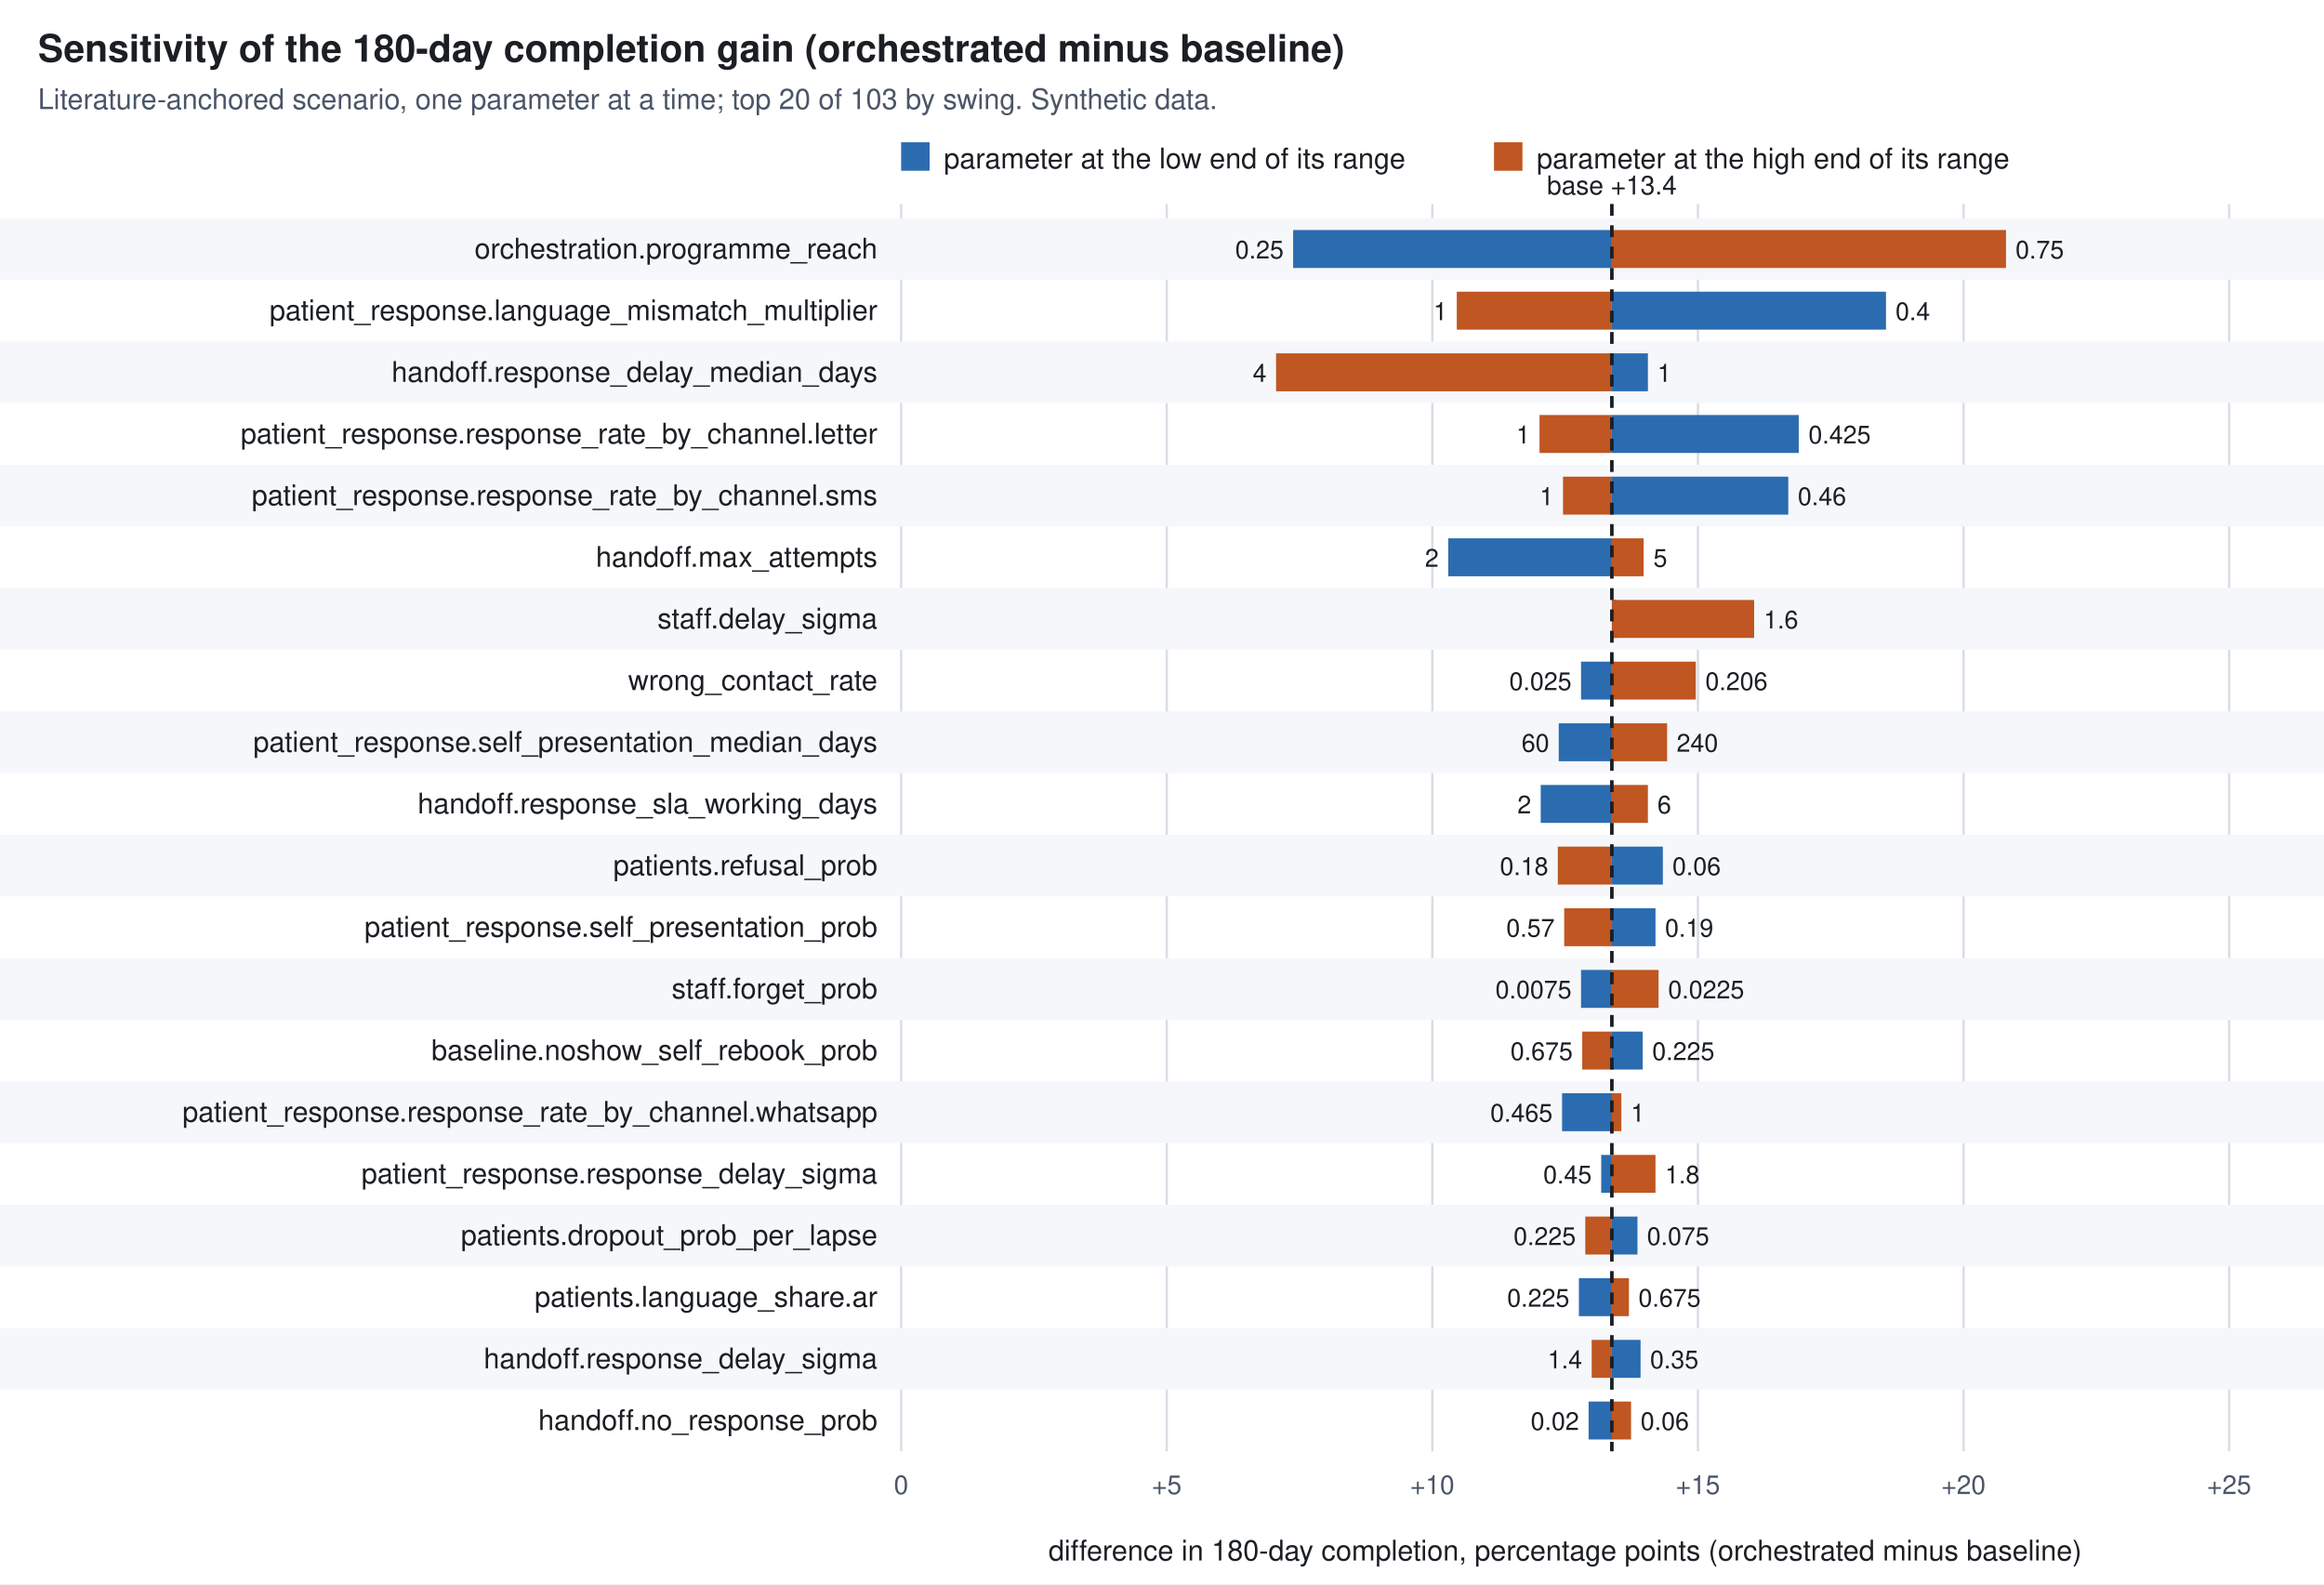
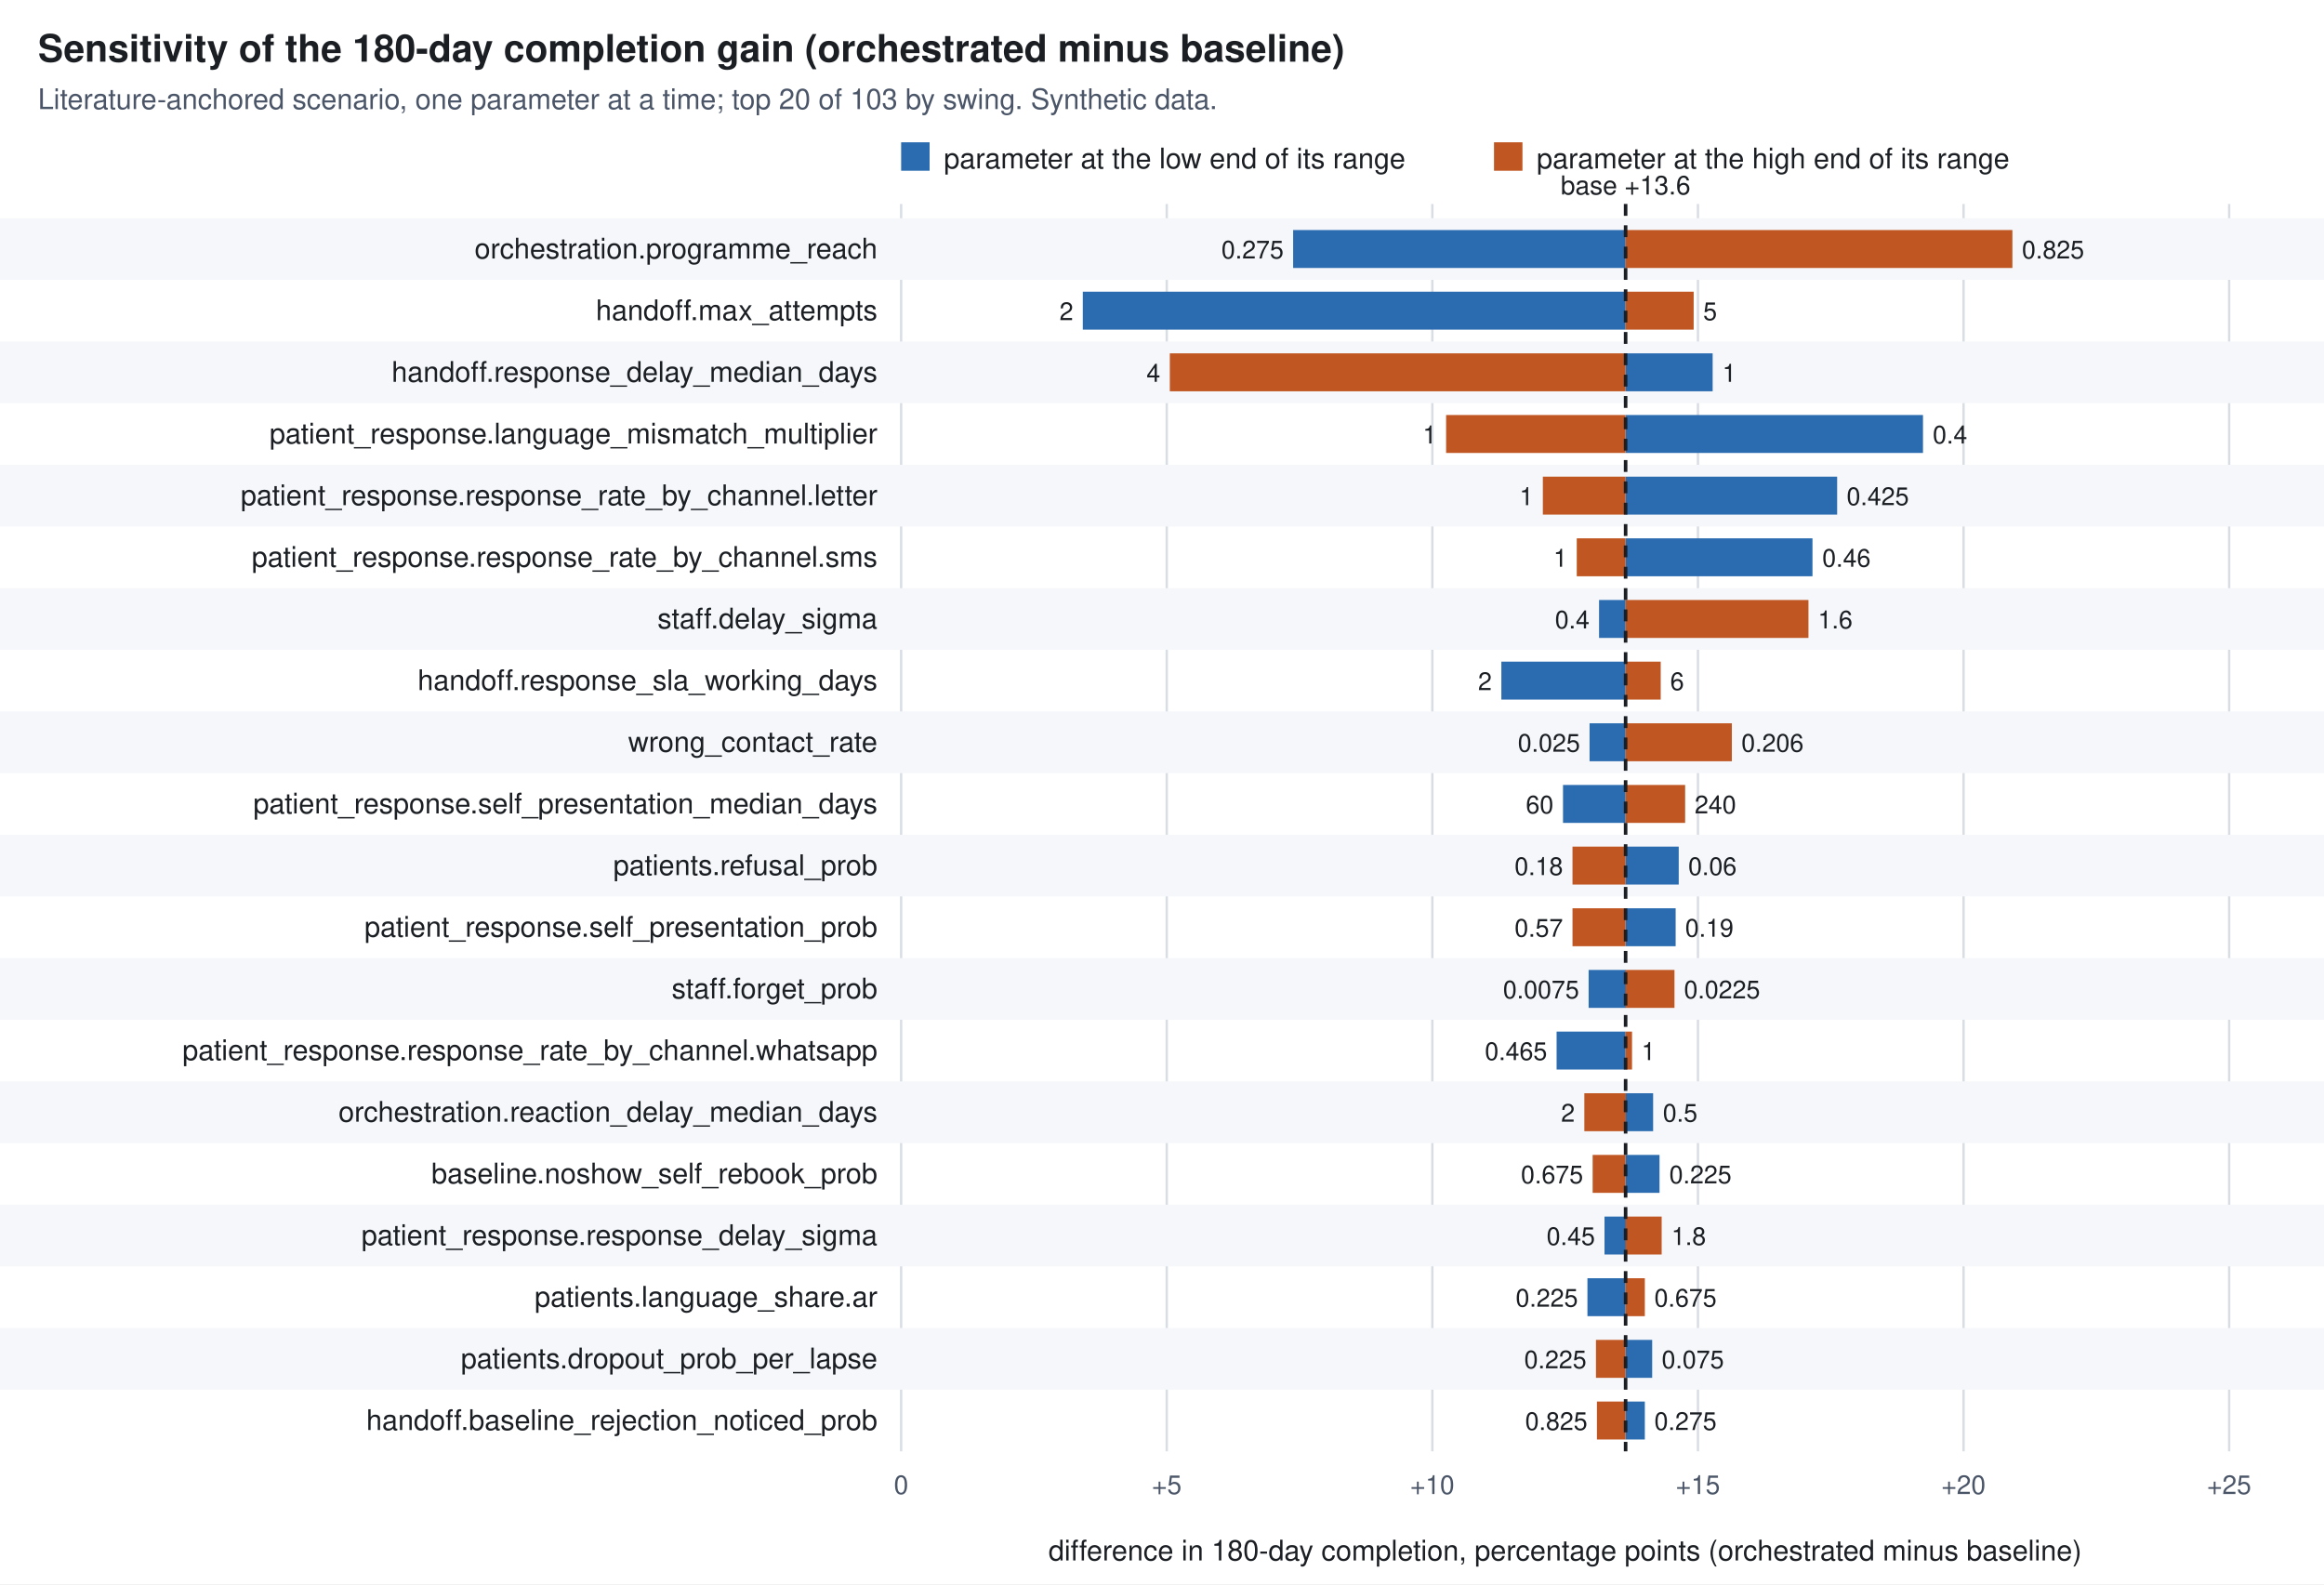
<svg xmlns="http://www.w3.org/2000/svg" viewBox="0 0 980 668" role="img" aria-labelledby="t d" font-family="system-ui, -apple-system, Segoe UI, Helvetica, Arial, sans-serif">
  <rect width="980" height="668" fill="#ffffff" />
  <text x="16" y="26" font-size="16" font-weight="600" fill="#1b1f24">Sensitivity of the 180-day completion gain (orchestrated minus baseline)</text>
  <text x="16" y="46" font-size="12" fill="#4a5568">Literature-anchored scenario, one parameter at a time; top 20 of 103 by swing. Synthetic data.</text>
  <rect x="380" y="60" width="12" height="12" fill="#2b6cb0" />
  <text x="398" y="71" font-size="12" fill="#1b1f24">parameter at the low end of its range</text>
  <rect x="630" y="60" width="12" height="12" fill="#c05621" />
  <text x="648" y="71" font-size="12" fill="#1b1f24">parameter at the high end of its range</text>
  <line x1="380.0" y1="86" x2="380.0" y2="612" stroke="#d9dee5" stroke-width="1" />
  <text x="380.0" y="630" font-size="11" text-anchor="middle" fill="#4a5568">0</text>
  <line x1="492.0" y1="86" x2="492.0" y2="612" stroke="#d9dee5" stroke-width="1" />
  <text x="492.0" y="630" font-size="11" text-anchor="middle" fill="#4a5568">+5</text>
  <line x1="604.0" y1="86" x2="604.0" y2="612" stroke="#d9dee5" stroke-width="1" />
  <text x="604.0" y="630" font-size="11" text-anchor="middle" fill="#4a5568">+10</text>
  <line x1="716.0" y1="86" x2="716.0" y2="612" stroke="#d9dee5" stroke-width="1" />
  <text x="716.0" y="630" font-size="11" text-anchor="middle" fill="#4a5568">+15</text>
  <line x1="828.0" y1="86" x2="828.0" y2="612" stroke="#d9dee5" stroke-width="1" />
  <text x="828.0" y="630" font-size="11" text-anchor="middle" fill="#4a5568">+20</text>
  <line x1="940.0" y1="86" x2="940.0" y2="612" stroke="#d9dee5" stroke-width="1" />
  <text x="940.0" y="630" font-size="11" text-anchor="middle" fill="#4a5568">+25</text>
  <text x="660.0" y="658" font-size="12" text-anchor="middle" fill="#1b1f24">difference in 180-day completion, percentage points (orchestrated minus baseline)</text>
  <rect x="0" y="92" width="980" height="26" fill="#f5f7fa" />
  <text x="370" y="109" font-size="12" text-anchor="end" fill="#1b1f24">orchestration.programme_reach</text>
-   <rect x="545.3" y="97" width="134.4" height="16" fill="#2b6cb0" />
-   <text x="541.3" y="109" font-size="10.5" text-anchor="end" fill="#1b1f24">0.25</text>
-   <rect x="679.7" y="97" width="166.2" height="16" fill="#c05621" />
-   <text x="849.9" y="109" font-size="10.5" text-anchor="start" fill="#1b1f24">0.75</text>
-   <text x="370" y="135" font-size="12" text-anchor="end" fill="#1b1f24">patient_response.language_mismatch_multiplier</text>
-   <rect x="679.7" y="123" width="115.6" height="16" fill="#2b6cb0" />
-   <text x="799.3" y="135" font-size="10.5" text-anchor="start" fill="#1b1f24">0.4</text>
-   <rect x="614.3" y="123" width="65.4" height="16" fill="#c05621" />
-   <text x="610.3" y="135" font-size="10.5" text-anchor="end" fill="#1b1f24">1</text>
+   <rect x="545.3" y="97" width="140.2" height="16" fill="#2b6cb0" />
+   <text x="541.3" y="109" font-size="10.5" text-anchor="end" fill="#1b1f24">0.275</text>
+   <rect x="685.5" y="97" width="163.1" height="16" fill="#c05621" />
+   <text x="852.6" y="109" font-size="10.5" text-anchor="start" fill="#1b1f24">0.825</text>
+   <text x="370" y="135" font-size="12" text-anchor="end" fill="#1b1f24">handoff.max_attempts</text>
+   <rect x="456.6" y="123" width="228.9" height="16" fill="#2b6cb0" />
+   <text x="452.6" y="135" font-size="10.5" text-anchor="end" fill="#1b1f24">2</text>
+   <rect x="685.5" y="123" width="28.7" height="16" fill="#c05621" />
+   <text x="718.2" y="135" font-size="10.5" text-anchor="start" fill="#1b1f24">5</text>
  <rect x="0" y="144" width="980" height="26" fill="#f5f7fa" />
  <text x="370" y="161" font-size="12" text-anchor="end" fill="#1b1f24">handoff.response_delay_median_days</text>
-   <rect x="679.7" y="149" width="15.2" height="16" fill="#2b6cb0" />
-   <text x="698.9" y="161" font-size="10.5" text-anchor="start" fill="#1b1f24">1</text>
-   <rect x="538.1" y="149" width="141.6" height="16" fill="#c05621" />
-   <text x="534.1" y="161" font-size="10.5" text-anchor="end" fill="#1b1f24">4</text>
-   <text x="370" y="187" font-size="12" text-anchor="end" fill="#1b1f24">patient_response.response_rate_by_channel.letter</text>
-   <rect x="679.7" y="175" width="78.8" height="16" fill="#2b6cb0" />
-   <text x="762.6" y="187" font-size="10.5" text-anchor="start" fill="#1b1f24">0.425</text>
-   <rect x="649.2" y="175" width="30.5" height="16" fill="#c05621" />
-   <text x="645.2" y="187" font-size="10.5" text-anchor="end" fill="#1b1f24">1</text>
+   <rect x="685.5" y="149" width="36.7" height="16" fill="#2b6cb0" />
+   <text x="726.3" y="161" font-size="10.5" text-anchor="start" fill="#1b1f24">1</text>
+   <rect x="493.3" y="149" width="192.2" height="16" fill="#c05621" />
+   <text x="489.3" y="161" font-size="10.5" text-anchor="end" fill="#1b1f24">4</text>
+   <text x="370" y="187" font-size="12" text-anchor="end" fill="#1b1f24">patient_response.language_mismatch_multiplier</text>
+   <rect x="685.5" y="175" width="125.4" height="16" fill="#2b6cb0" />
+   <text x="815.0" y="187" font-size="10.5" text-anchor="start" fill="#1b1f24">0.4</text>
+   <rect x="609.8" y="175" width="75.7" height="16" fill="#c05621" />
+   <text x="605.8" y="187" font-size="10.5" text-anchor="end" fill="#1b1f24">1</text>
  <rect x="0" y="196" width="980" height="26" fill="#f5f7fa" />
-   <text x="370" y="213" font-size="12" text-anchor="end" fill="#1b1f24">patient_response.response_rate_by_channel.sms</text>
-   <rect x="679.7" y="201" width="74.4" height="16" fill="#2b6cb0" />
-   <text x="758.1" y="213" font-size="10.5" text-anchor="start" fill="#1b1f24">0.46</text>
-   <rect x="659.1" y="201" width="20.6" height="16" fill="#c05621" />
-   <text x="655.1" y="213" font-size="10.5" text-anchor="end" fill="#1b1f24">1</text>
-   <text x="370" y="239" font-size="12" text-anchor="end" fill="#1b1f24">handoff.max_attempts</text>
-   <rect x="610.7" y="227" width="69.0" height="16" fill="#2b6cb0" />
-   <text x="606.7" y="239" font-size="10.5" text-anchor="end" fill="#1b1f24">2</text>
-   <rect x="679.7" y="227" width="13.4" height="16" fill="#c05621" />
-   <text x="697.2" y="239" font-size="10.5" text-anchor="start" fill="#1b1f24">5</text>
+   <text x="370" y="213" font-size="12" text-anchor="end" fill="#1b1f24">patient_response.response_rate_by_channel.letter</text>
+   <rect x="685.5" y="201" width="89.2" height="16" fill="#2b6cb0" />
+   <text x="778.7" y="213" font-size="10.5" text-anchor="start" fill="#1b1f24">0.425</text>
+   <rect x="650.6" y="201" width="34.9" height="16" fill="#c05621" />
+   <text x="646.6" y="213" font-size="10.5" text-anchor="end" fill="#1b1f24">1</text>
+   <text x="370" y="239" font-size="12" text-anchor="end" fill="#1b1f24">patient_response.response_rate_by_channel.sms</text>
+   <rect x="685.5" y="227" width="78.8" height="16" fill="#2b6cb0" />
+   <text x="768.4" y="239" font-size="10.5" text-anchor="start" fill="#1b1f24">0.46</text>
+   <rect x="664.9" y="227" width="20.6" height="16" fill="#c05621" />
+   <text x="660.9" y="239" font-size="10.5" text-anchor="end" fill="#1b1f24">1</text>
  <rect x="0" y="248" width="980" height="26" fill="#f5f7fa" />
  <text x="370" y="265" font-size="12" text-anchor="end" fill="#1b1f24">staff.delay_sigma</text>
-   <rect x="679.7" y="253" width="2.2" height="16" fill="#2b6cb0" />
-   <text x="686.0" y="265" font-size="10.5" text-anchor="start" fill="#1b1f24">0.4</text>
-   <rect x="679.7" y="253" width="60.0" height="16" fill="#c05621" />
-   <text x="743.7" y="265" font-size="10.5" text-anchor="start" fill="#1b1f24">1.6</text>
-   <text x="370" y="291" font-size="12" text-anchor="end" fill="#1b1f24">wrong_contact_rate</text>
-   <rect x="666.7" y="279" width="13.0" height="16" fill="#2b6cb0" />
-   <text x="662.7" y="291" font-size="10.5" text-anchor="end" fill="#1b1f24">0.025</text>
-   <rect x="679.7" y="279" width="35.4" height="16" fill="#c05621" />
-   <text x="719.1" y="291" font-size="10.5" text-anchor="start" fill="#1b1f24">0.206</text>
+   <rect x="674.3" y="253" width="11.2" height="16" fill="#2b6cb0" />
+   <text x="670.3" y="265" font-size="10.5" text-anchor="end" fill="#1b1f24">0.4</text>
+   <rect x="685.5" y="253" width="77.1" height="16" fill="#c05621" />
+   <text x="766.6" y="265" font-size="10.5" text-anchor="start" fill="#1b1f24">1.6</text>
+   <text x="370" y="291" font-size="12" text-anchor="end" fill="#1b1f24">handoff.response_sla_working_days</text>
+   <rect x="633.1" y="279" width="52.4" height="16" fill="#2b6cb0" />
+   <text x="629.1" y="291" font-size="10.5" text-anchor="end" fill="#1b1f24">2</text>
+   <rect x="685.5" y="279" width="14.8" height="16" fill="#c05621" />
+   <text x="704.3" y="291" font-size="10.5" text-anchor="start" fill="#1b1f24">6</text>
  <rect x="0" y="300" width="980" height="26" fill="#f5f7fa" />
-   <text x="370" y="317" font-size="12" text-anchor="end" fill="#1b1f24">patient_response.self_presentation_median_days</text>
-   <rect x="657.3" y="305" width="22.4" height="16" fill="#2b6cb0" />
-   <text x="653.3" y="317" font-size="10.5" text-anchor="end" fill="#1b1f24">60</text>
-   <rect x="679.7" y="305" width="23.3" height="16" fill="#c05621" />
-   <text x="707.0" y="317" font-size="10.5" text-anchor="start" fill="#1b1f24">240</text>
-   <text x="370" y="343" font-size="12" text-anchor="end" fill="#1b1f24">handoff.response_sla_working_days</text>
-   <rect x="649.7" y="331" width="30.0" height="16" fill="#2b6cb0" />
-   <text x="645.7" y="343" font-size="10.5" text-anchor="end" fill="#1b1f24">2</text>
-   <rect x="679.7" y="331" width="15.2" height="16" fill="#c05621" />
-   <text x="698.9" y="343" font-size="10.5" text-anchor="start" fill="#1b1f24">6</text>
+   <text x="370" y="317" font-size="12" text-anchor="end" fill="#1b1f24">wrong_contact_rate</text>
+   <rect x="670.3" y="305" width="15.2" height="16" fill="#2b6cb0" />
+   <text x="666.3" y="317" font-size="10.5" text-anchor="end" fill="#1b1f24">0.025</text>
+   <rect x="685.5" y="305" width="44.8" height="16" fill="#c05621" />
+   <text x="734.3" y="317" font-size="10.5" text-anchor="start" fill="#1b1f24">0.206</text>
+   <text x="370" y="343" font-size="12" text-anchor="end" fill="#1b1f24">patient_response.self_presentation_median_days</text>
+   <rect x="659.1" y="331" width="26.4" height="16" fill="#2b6cb0" />
+   <text x="655.1" y="343" font-size="10.5" text-anchor="end" fill="#1b1f24">60</text>
+   <rect x="685.5" y="331" width="25.1" height="16" fill="#c05621" />
+   <text x="714.6" y="343" font-size="10.5" text-anchor="start" fill="#1b1f24">240</text>
  <rect x="0" y="352" width="980" height="26" fill="#f5f7fa" />
  <text x="370" y="369" font-size="12" text-anchor="end" fill="#1b1f24">patients.refusal_prob</text>
-   <rect x="679.7" y="357" width="21.5" height="16" fill="#2b6cb0" />
-   <text x="705.2" y="369" font-size="10.5" text-anchor="start" fill="#1b1f24">0.06</text>
-   <rect x="656.9" y="357" width="22.8" height="16" fill="#c05621" />
-   <text x="652.9" y="369" font-size="10.5" text-anchor="end" fill="#1b1f24">0.18</text>
+   <rect x="685.5" y="357" width="22.4" height="16" fill="#2b6cb0" />
+   <text x="711.9" y="369" font-size="10.5" text-anchor="start" fill="#1b1f24">0.06</text>
+   <rect x="663.1" y="357" width="22.4" height="16" fill="#c05621" />
+   <text x="659.1" y="369" font-size="10.5" text-anchor="end" fill="#1b1f24">0.18</text>
  <text x="370" y="395" font-size="12" text-anchor="end" fill="#1b1f24">patient_response.self_presentation_prob</text>
-   <rect x="679.7" y="383" width="18.4" height="16" fill="#2b6cb0" />
-   <text x="702.1" y="395" font-size="10.5" text-anchor="start" fill="#1b1f24">0.19</text>
-   <rect x="659.6" y="383" width="20.2" height="16" fill="#c05621" />
-   <text x="655.6" y="395" font-size="10.5" text-anchor="end" fill="#1b1f24">0.57</text>
+   <rect x="685.5" y="383" width="21.1" height="16" fill="#2b6cb0" />
+   <text x="710.6" y="395" font-size="10.5" text-anchor="start" fill="#1b1f24">0.19</text>
+   <rect x="663.1" y="383" width="22.4" height="16" fill="#c05621" />
+   <text x="659.1" y="395" font-size="10.5" text-anchor="end" fill="#1b1f24">0.57</text>
  <rect x="0" y="404" width="980" height="26" fill="#f5f7fa" />
  <text x="370" y="421" font-size="12" text-anchor="end" fill="#1b1f24">staff.forget_prob</text>
-   <rect x="666.7" y="409" width="13.0" height="16" fill="#2b6cb0" />
-   <text x="662.7" y="421" font-size="10.5" text-anchor="end" fill="#1b1f24">0.0075</text>
-   <rect x="679.7" y="409" width="19.7" height="16" fill="#c05621" />
-   <text x="703.4" y="421" font-size="10.5" text-anchor="start" fill="#1b1f24">0.0225</text>
-   <text x="370" y="447" font-size="12" text-anchor="end" fill="#1b1f24">baseline.noshow_self_rebook_prob</text>
-   <rect x="679.7" y="435" width="13.0" height="16" fill="#2b6cb0" />
-   <text x="696.7" y="447" font-size="10.5" text-anchor="start" fill="#1b1f24">0.225</text>
-   <rect x="667.2" y="435" width="12.5" height="16" fill="#c05621" />
-   <text x="663.2" y="447" font-size="10.5" text-anchor="end" fill="#1b1f24">0.675</text>
+   <rect x="669.9" y="409" width="15.7" height="16" fill="#2b6cb0" />
+   <text x="665.9" y="421" font-size="10.5" text-anchor="end" fill="#1b1f24">0.0075</text>
+   <rect x="685.5" y="409" width="20.6" height="16" fill="#c05621" />
+   <text x="710.1" y="421" font-size="10.5" text-anchor="start" fill="#1b1f24">0.0225</text>
+   <text x="370" y="447" font-size="12" text-anchor="end" fill="#1b1f24">patient_response.response_rate_by_channel.whatsapp</text>
+   <rect x="656.4" y="435" width="29.1" height="16" fill="#2b6cb0" />
+   <text x="652.4" y="447" font-size="10.5" text-anchor="end" fill="#1b1f24">0.465</text>
+   <rect x="685.5" y="435" width="2.7" height="16" fill="#c05621" />
+   <text x="692.2" y="447" font-size="10.5" text-anchor="start" fill="#1b1f24">1</text>
  <rect x="0" y="456" width="980" height="26" fill="#f5f7fa" />
-   <text x="370" y="473" font-size="12" text-anchor="end" fill="#1b1f24">patient_response.response_rate_by_channel.whatsapp</text>
-   <rect x="658.7" y="461" width="21.1" height="16" fill="#2b6cb0" />
-   <text x="654.7" y="473" font-size="10.5" text-anchor="end" fill="#1b1f24">0.465</text>
-   <rect x="679.7" y="461" width="4.0" height="16" fill="#c05621" />
-   <text x="687.7" y="473" font-size="10.5" text-anchor="start" fill="#1b1f24">1</text>
-   <text x="370" y="499" font-size="12" text-anchor="end" fill="#1b1f24">patient_response.response_delay_sigma</text>
-   <rect x="675.2" y="487" width="4.5" height="16" fill="#2b6cb0" />
-   <text x="671.2" y="499" font-size="10.5" text-anchor="end" fill="#1b1f24">0.45</text>
-   <rect x="679.7" y="487" width="18.4" height="16" fill="#c05621" />
-   <text x="702.1" y="499" font-size="10.5" text-anchor="start" fill="#1b1f24">1.8</text>
+   <text x="370" y="473" font-size="12" text-anchor="end" fill="#1b1f24">orchestration.reaction_delay_median_days</text>
+   <rect x="685.5" y="461" width="11.6" height="16" fill="#2b6cb0" />
+   <text x="701.2" y="473" font-size="10.5" text-anchor="start" fill="#1b1f24">0.5</text>
+   <rect x="668.1" y="461" width="17.5" height="16" fill="#c05621" />
+   <text x="664.1" y="473" font-size="10.5" text-anchor="end" fill="#1b1f24">2</text>
+   <text x="370" y="499" font-size="12" text-anchor="end" fill="#1b1f24">baseline.noshow_self_rebook_prob</text>
+   <rect x="685.5" y="487" width="14.3" height="16" fill="#2b6cb0" />
+   <text x="703.9" y="499" font-size="10.5" text-anchor="start" fill="#1b1f24">0.225</text>
+   <rect x="671.6" y="487" width="13.9" height="16" fill="#c05621" />
+   <text x="667.6" y="499" font-size="10.5" text-anchor="end" fill="#1b1f24">0.675</text>
  <rect x="0" y="508" width="980" height="26" fill="#f5f7fa" />
-   <text x="370" y="525" font-size="12" text-anchor="end" fill="#1b1f24">patients.dropout_prob_per_lapse</text>
-   <rect x="679.7" y="513" width="10.8" height="16" fill="#2b6cb0" />
-   <text x="694.5" y="525" font-size="10.5" text-anchor="start" fill="#1b1f24">0.075</text>
-   <rect x="668.5" y="513" width="11.2" height="16" fill="#c05621" />
-   <text x="664.5" y="525" font-size="10.5" text-anchor="end" fill="#1b1f24">0.225</text>
+   <text x="370" y="525" font-size="12" text-anchor="end" fill="#1b1f24">patient_response.response_delay_sigma</text>
+   <rect x="676.6" y="513" width="9.0" height="16" fill="#2b6cb0" />
+   <text x="672.6" y="525" font-size="10.5" text-anchor="end" fill="#1b1f24">0.45</text>
+   <rect x="685.5" y="513" width="15.2" height="16" fill="#c05621" />
+   <text x="704.8" y="525" font-size="10.5" text-anchor="start" fill="#1b1f24">1.8</text>
  <text x="370" y="551" font-size="12" text-anchor="end" fill="#1b1f24">patients.language_share.ar</text>
-   <rect x="665.8" y="539" width="13.9" height="16" fill="#2b6cb0" />
-   <text x="661.8" y="551" font-size="10.5" text-anchor="end" fill="#1b1f24">0.225</text>
-   <rect x="679.7" y="539" width="7.2" height="16" fill="#c05621" />
-   <text x="690.9" y="551" font-size="10.5" text-anchor="start" fill="#1b1f24">0.675</text>
+   <rect x="669.4" y="539" width="16.1" height="16" fill="#2b6cb0" />
+   <text x="665.4" y="551" font-size="10.5" text-anchor="end" fill="#1b1f24">0.225</text>
+   <rect x="685.5" y="539" width="8.1" height="16" fill="#c05621" />
+   <text x="697.6" y="551" font-size="10.5" text-anchor="start" fill="#1b1f24">0.675</text>
  <rect x="0" y="560" width="980" height="26" fill="#f5f7fa" />
-   <text x="370" y="577" font-size="12" text-anchor="end" fill="#1b1f24">handoff.response_delay_sigma</text>
-   <rect x="679.7" y="565" width="12.1" height="16" fill="#2b6cb0" />
-   <text x="695.8" y="577" font-size="10.5" text-anchor="start" fill="#1b1f24">0.35</text>
-   <rect x="671.2" y="565" width="8.5" height="16" fill="#c05621" />
-   <text x="667.2" y="577" font-size="10.5" text-anchor="end" fill="#1b1f24">1.4</text>
-   <text x="370" y="603" font-size="12" text-anchor="end" fill="#1b1f24">handoff.no_response_prob</text>
-   <rect x="669.9" y="591" width="9.9" height="16" fill="#2b6cb0" />
-   <text x="665.9" y="603" font-size="10.5" text-anchor="end" fill="#1b1f24">0.02</text>
-   <rect x="679.7" y="591" width="8.1" height="16" fill="#c05621" />
-   <text x="691.8" y="603" font-size="10.5" text-anchor="start" fill="#1b1f24">0.06</text>
-   <line x1="679.7" y1="86" x2="679.7" y2="612" stroke="#1b1f24" stroke-width="1.5" stroke-dasharray="5 4" />
-   <text x="679.7" y="82" font-size="11" text-anchor="middle" fill="#1b1f24">base +13.4</text>
+   <text x="370" y="577" font-size="12" text-anchor="end" fill="#1b1f24">patients.dropout_prob_per_lapse</text>
+   <rect x="685.5" y="565" width="11.2" height="16" fill="#2b6cb0" />
+   <text x="700.7" y="577" font-size="10.5" text-anchor="start" fill="#1b1f24">0.075</text>
+   <rect x="673.0" y="565" width="12.5" height="16" fill="#c05621" />
+   <text x="669.0" y="577" font-size="10.5" text-anchor="end" fill="#1b1f24">0.225</text>
+   <text x="370" y="603" font-size="12" text-anchor="end" fill="#1b1f24">handoff.baseline_rejection_noticed_prob</text>
+   <rect x="685.5" y="591" width="8.1" height="16" fill="#2b6cb0" />
+   <text x="697.6" y="603" font-size="10.5" text-anchor="start" fill="#1b1f24">0.275</text>
+   <rect x="673.4" y="591" width="12.1" height="16" fill="#c05621" />
+   <text x="669.4" y="603" font-size="10.5" text-anchor="end" fill="#1b1f24">0.825</text>
+   <line x1="685.5" y1="86" x2="685.5" y2="612" stroke="#1b1f24" stroke-width="1.5" stroke-dasharray="5 4" />
+   <text x="685.5" y="82" font-size="11" text-anchor="middle" fill="#1b1f24">base +13.6</text>
</svg>
